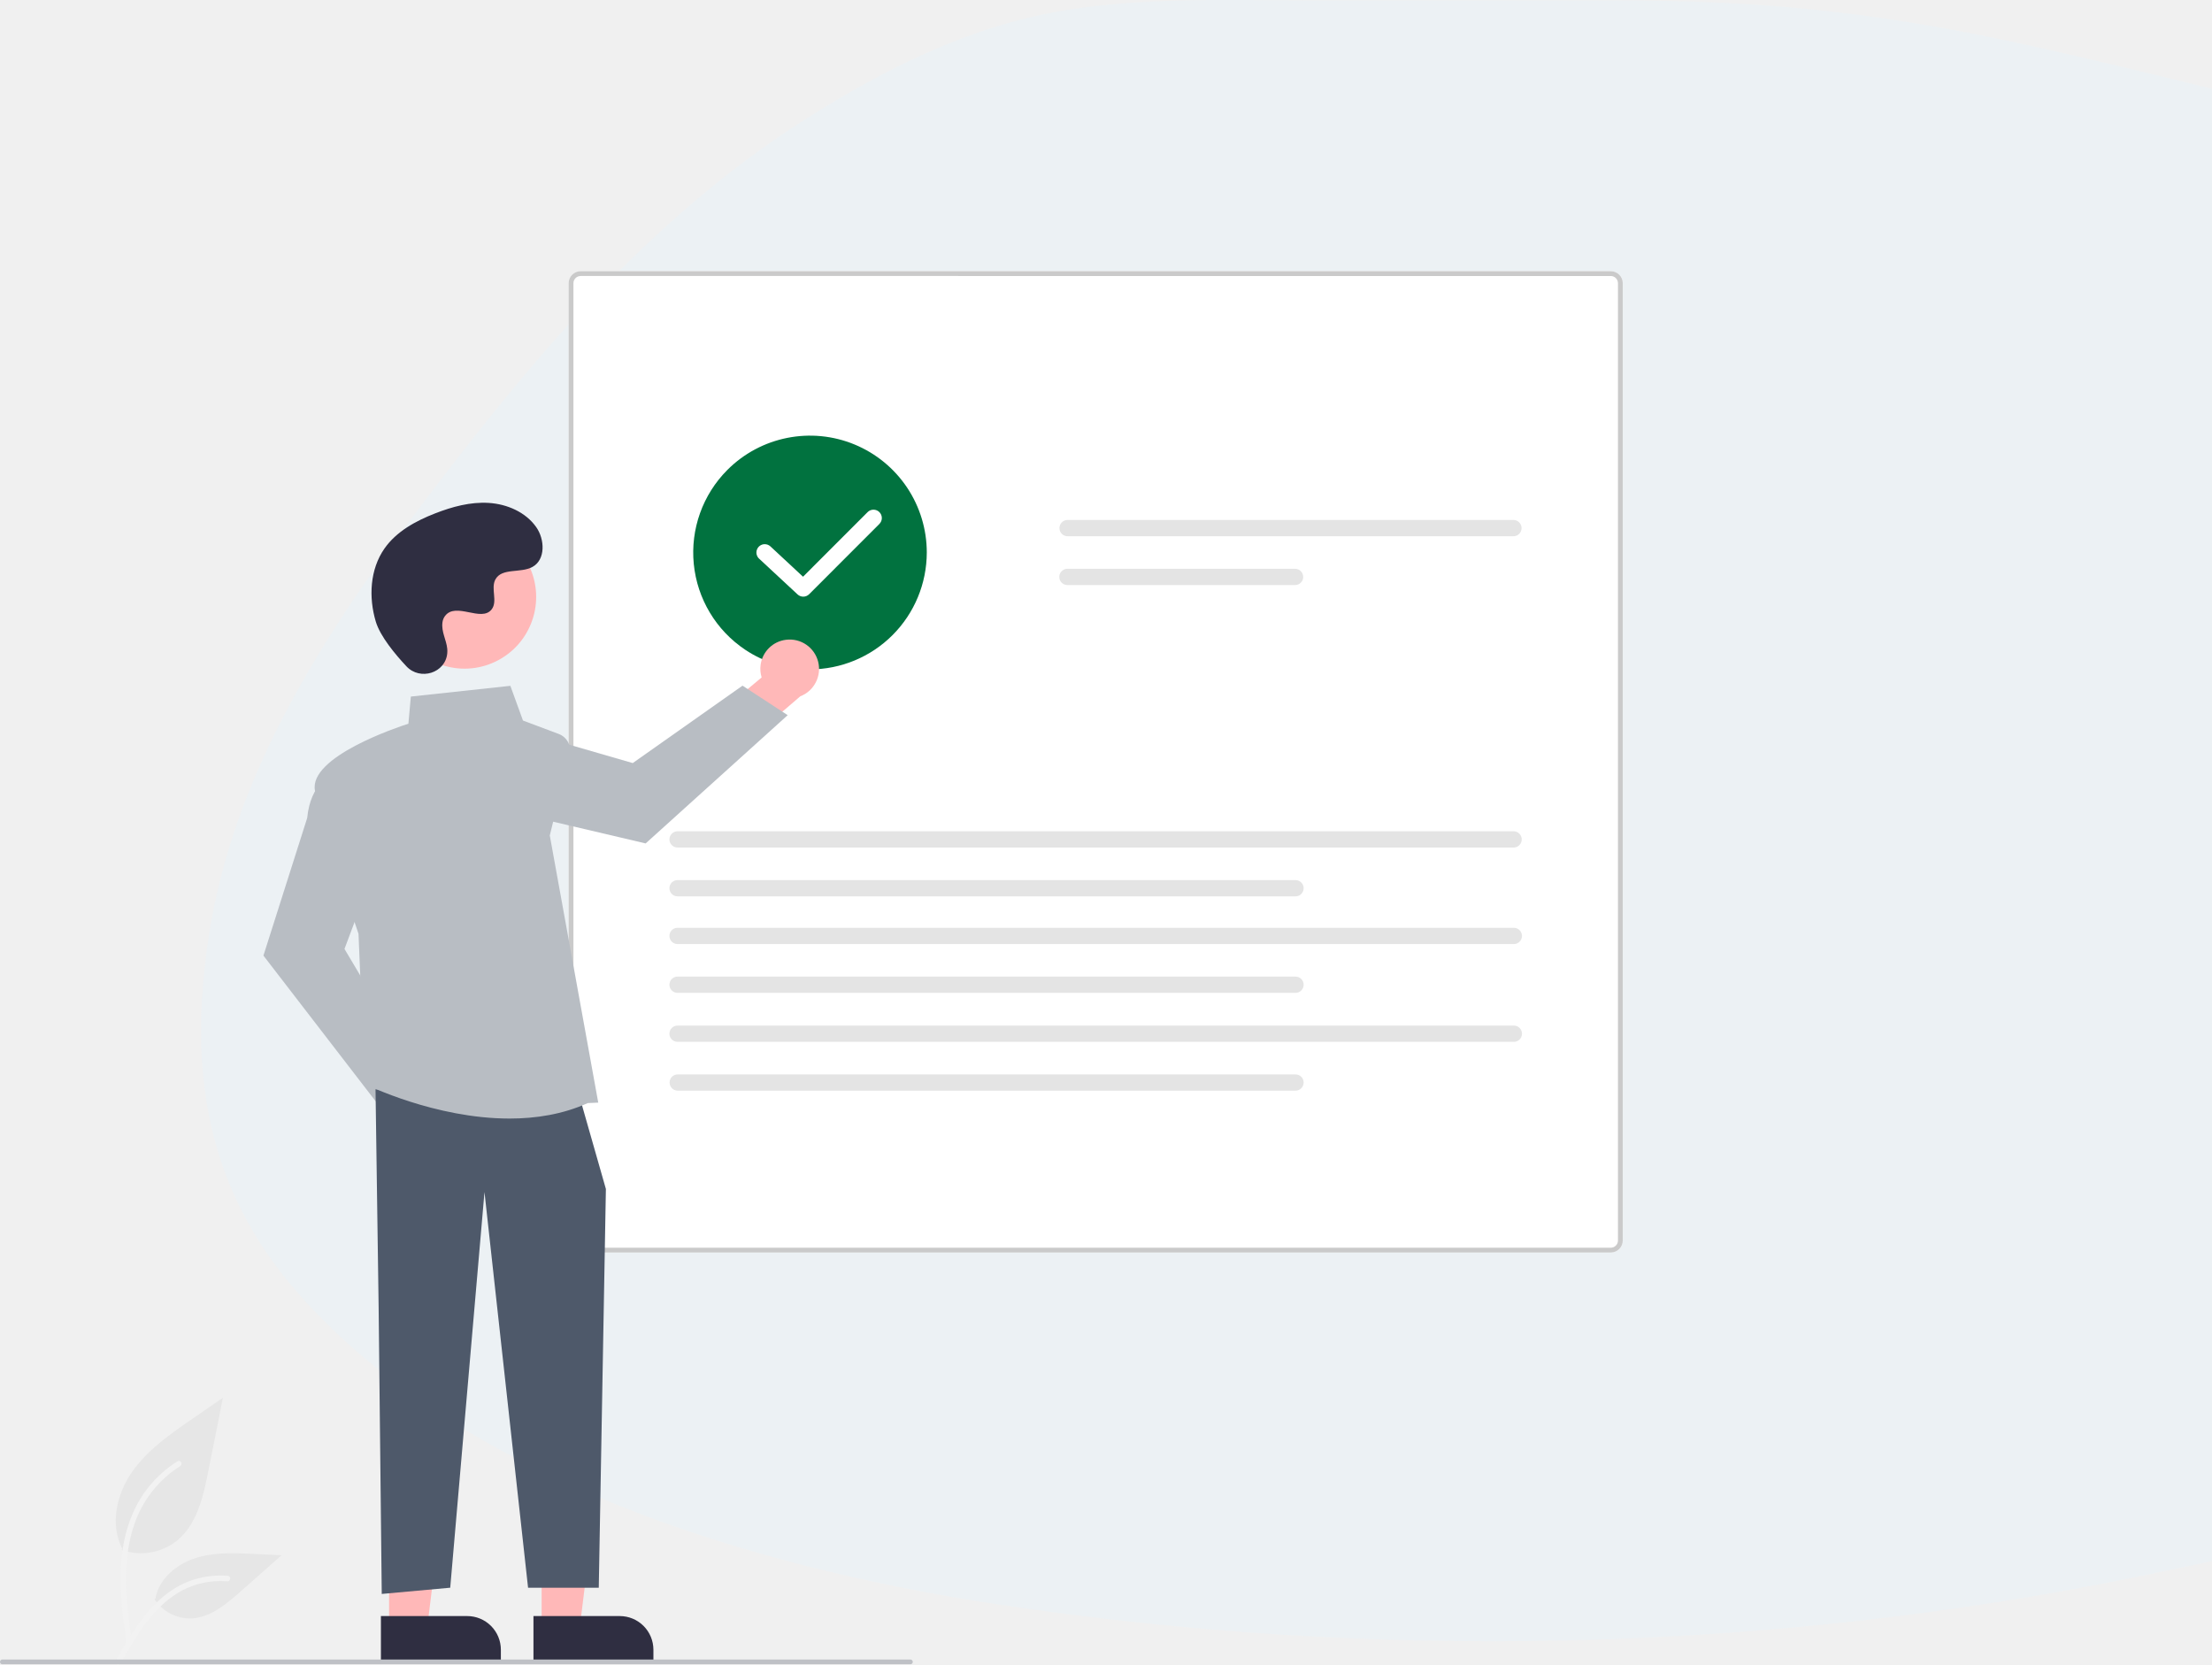
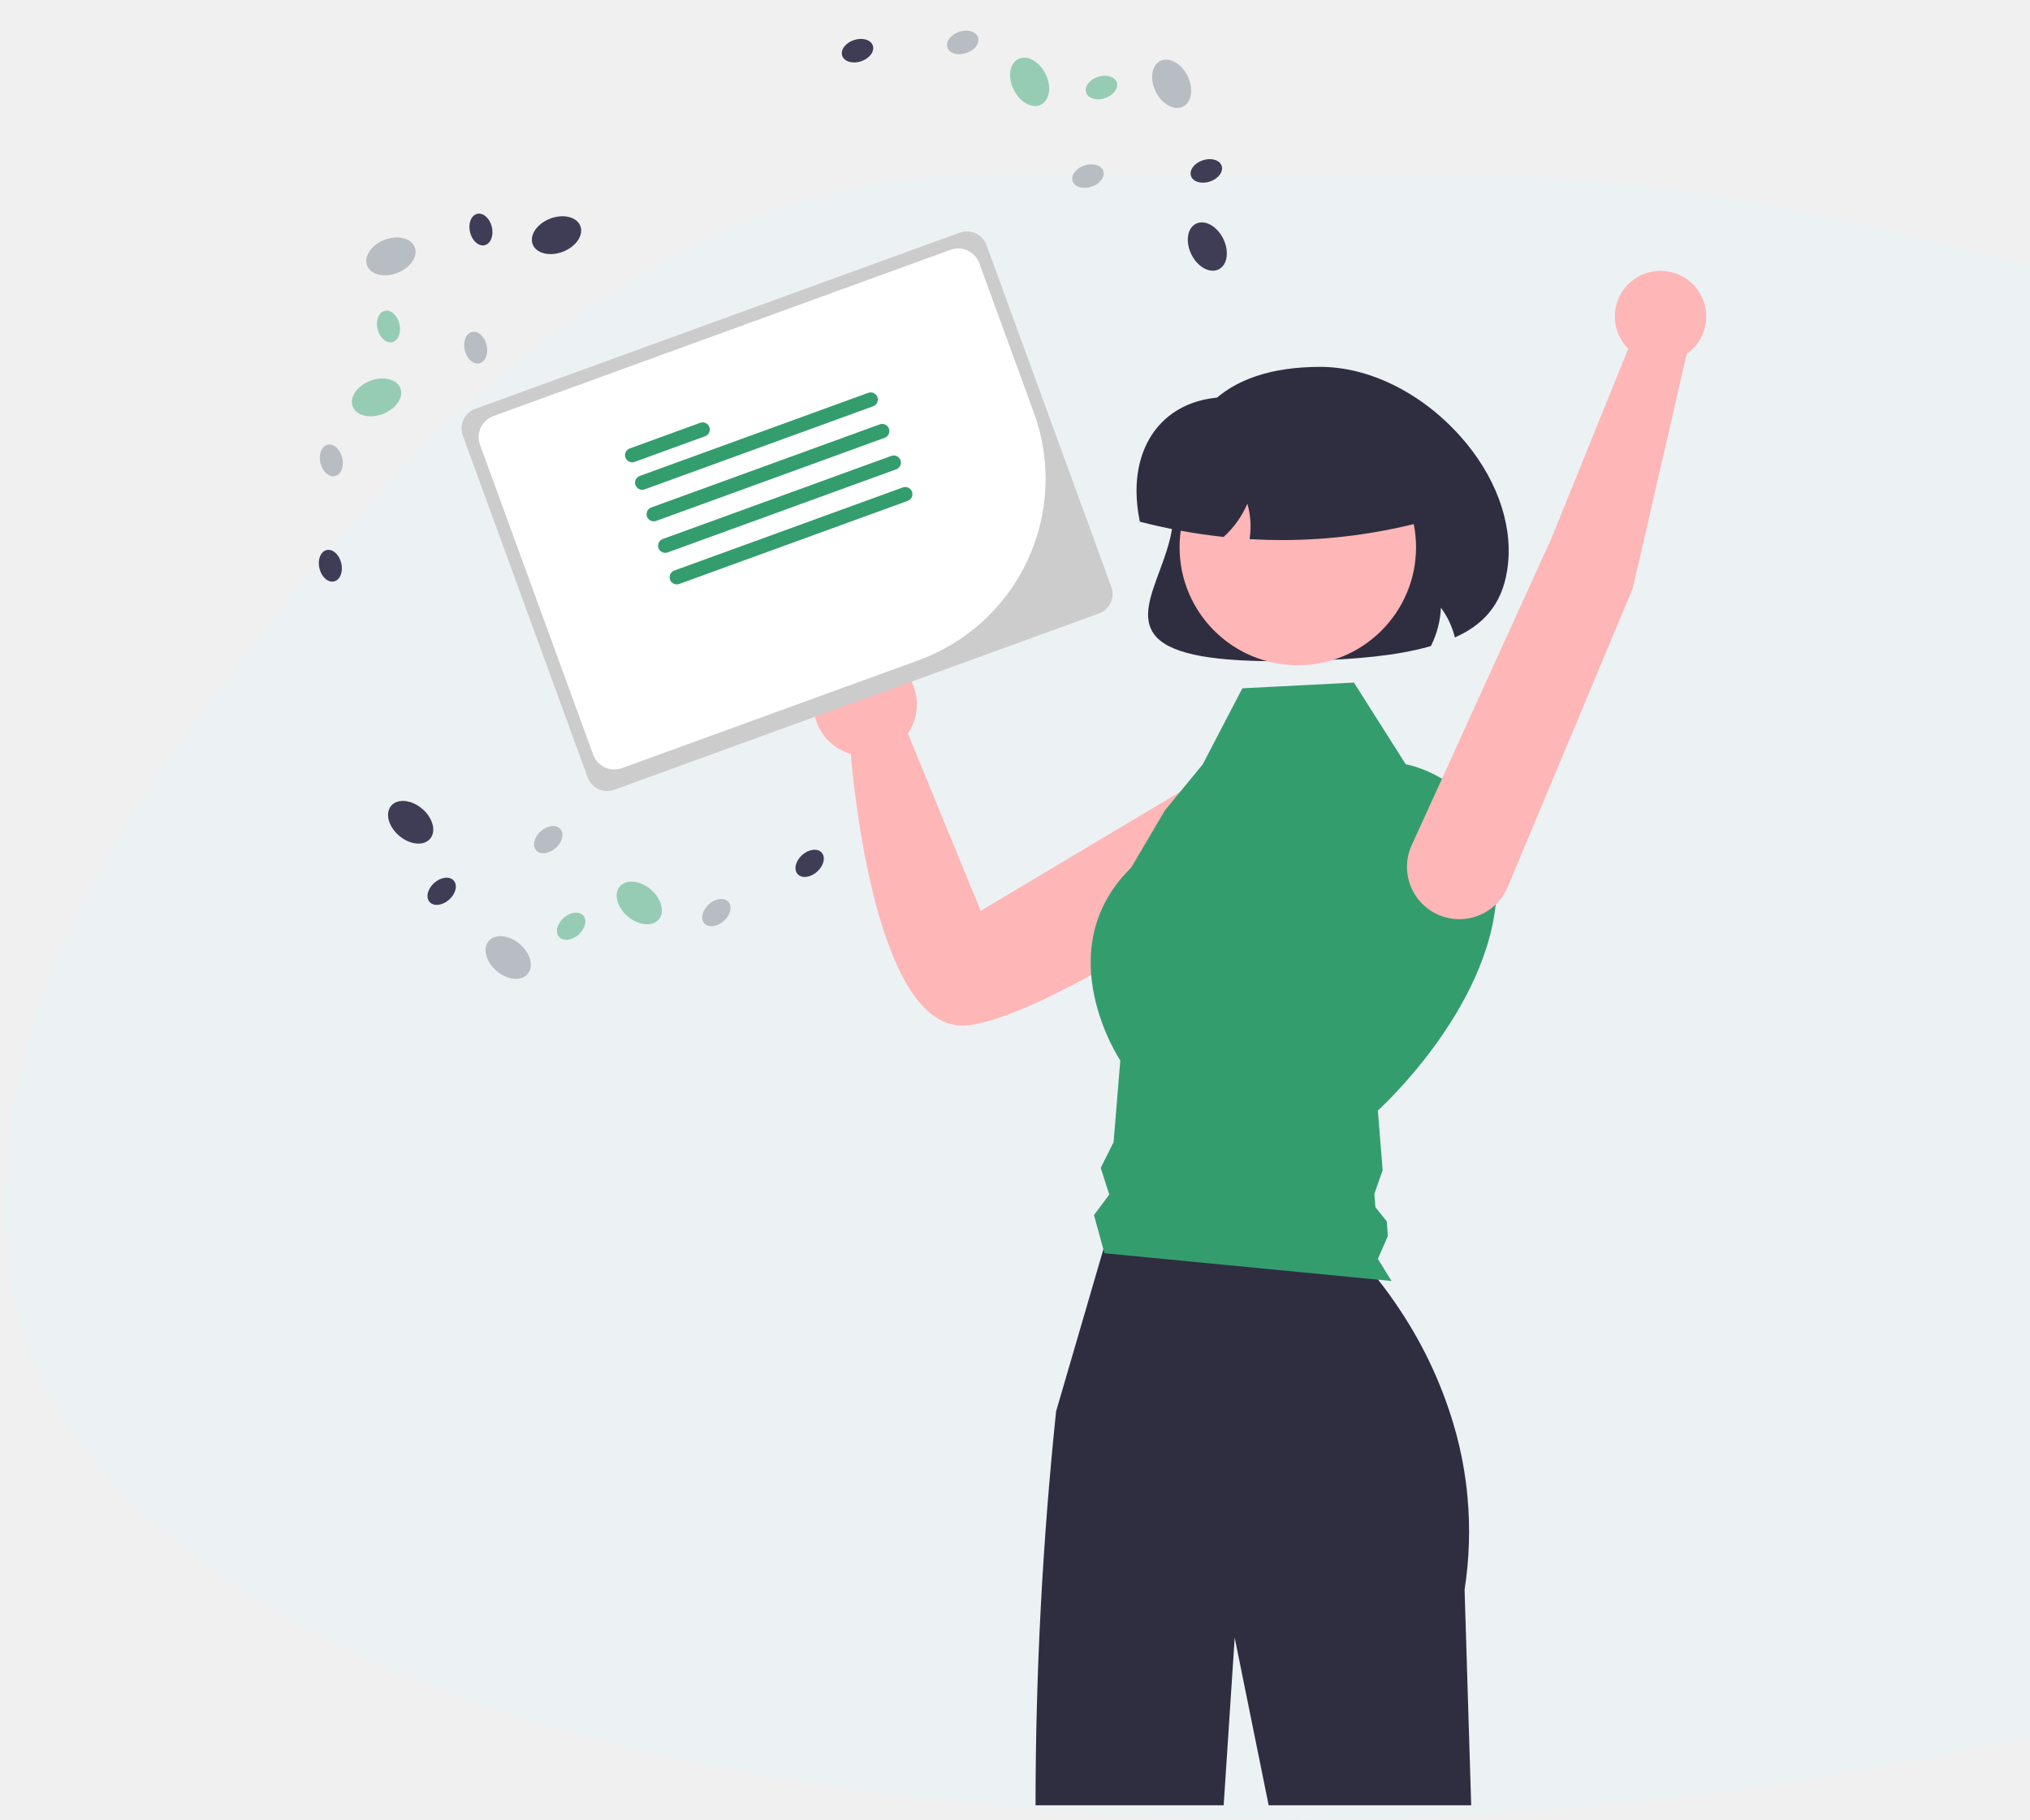
- <svg xmlns="http://www.w3.org/2000/svg" width="473" height="356" fill="none">
-   <mask id="a" style="mask-type:alpha" maskUnits="userSpaceOnUse" x="0" y="0" width="473" height="356">
-     <path fill="#C4C4C4" d="M0 0h473v356H0z" />
+ <svg xmlns="http://www.w3.org/2000/svg" width="433" height="388" viewBox="0 0 433 388" fill="none">
+   <mask id="mask0_2608_169245" style="mask-type:alpha" maskUnits="userSpaceOnUse" x="0" y="0" width="433" height="388">
+     <rect width="433" height="388" fill="#D9D9D9" />
  </mask>
-   <g mask="url(#a)">
-     <path d="M281.216.094h65.355c52.669 0 81.792 8.074 132.146 20.264 61.808 14.963 126.445 24.43 167.841 71.36 24.305 27.557 46.836 60.114 49.267 95.629 2.12 30.977-15.235 56.486-41.726 76.177-54.269 40.336-129.555 59.89-197.646 73.8-79.053 16.15-163.234 17.903-243.321 5.754-53.862-8.17-114.507-27.123-149.096-66.17-20.393-23.021-23.673-48.562-19.391-76.677 5.083-33.379 23.289-62.797 44.24-90.562 23.442-31.065 49.034-62.515 83.956-84.558 16.542-10.441 34.497-19.529 54.798-22.89C245.155-.68 263.483.093 281.216.093Z" fill="#ECF1F4" />
-     <g clip-path="url(#b)">
-       <path d="M26.056 331.472a12.326 12.326 0 0 0 11.918-2.101c4.174-3.506 5.483-9.281 6.547-14.629l3.15-15.821-6.594 4.544c-4.742 3.268-9.591 6.64-12.874 11.373-3.284 4.733-4.716 11.195-2.079 16.316" fill="#E6E6E6" />
-       <path d="M27.075 351.727c-.83-6.051-1.684-12.181-1.1-18.297.517-5.432 2.173-10.736 5.544-15.088a25.101 25.101 0 0 1 6.434-5.835c.643-.406 1.236.614.595 1.019a23.852 23.852 0 0 0-9.43 11.387c-2.054 5.226-2.384 10.924-2.03 16.476.214 3.357.668 6.692 1.124 10.024a.612.612 0 0 1-.412.725.591.591 0 0 1-.725-.412v.001Z" fill="#F2F2F2" />
-       <path d="M33.049 342.017a9.082 9.082 0 0 0 7.916 4.09c4.008-.19 7.348-2.989 10.355-5.647l8.894-7.859-5.886-.282c-4.234-.203-8.576-.393-12.609.915-4.032 1.308-7.75 4.451-8.487 8.628" fill="#E6E6E6" />
-       <path d="M24.729 355.205c3.995-7.075 8.63-14.939 16.911-17.452a18.862 18.862 0 0 1 7.113-.735c.755.065.566 1.23-.187 1.165a17.518 17.518 0 0 0-11.352 3.006c-3.2 2.18-5.692 5.211-7.801 8.425-1.292 1.97-2.45 4.022-3.607 6.072-.37.655-1.451.182-1.077-.481Z" fill="#F2F2F2" />
-       <path d="M344.44 267.86H124.155a2.565 2.565 0 0 1-2.56-2.562V60.562a2.567 2.567 0 0 1 2.56-2.562H344.44a2.563 2.563 0 0 1 2.56 2.562v204.735a2.562 2.562 0 0 1-2.56 2.562v.001Z" fill="#fff" />
-       <path d="M344.44 267.86H124.155a2.565 2.565 0 0 1-2.56-2.562V60.562a2.567 2.567 0 0 1 2.56-2.562H344.44a2.563 2.563 0 0 1 2.56 2.562v204.735a2.562 2.562 0 0 1-2.56 2.562v.001ZM124.155 59.023a1.54 1.54 0 0 0-1.535 1.536v204.738a1.54 1.54 0 0 0 1.535 1.536H344.44a1.54 1.54 0 0 0 1.535-1.536V60.562a1.54 1.54 0 0 0-1.535-1.536l-220.285-.003Z" fill="#CACACA" />
-       <path d="M228.243 111.201a1.74 1.74 0 0 0 0 3.479h95.38a1.738 1.738 0 0 0 0-3.479h-95.38ZM228.243 121.64a1.741 1.741 0 0 0-1.227 2.968c.326.326.767.51 1.227.511h48.693a1.738 1.738 0 0 0 1.734-1.74 1.74 1.74 0 0 0-1.734-1.739h-48.693ZM144.878 177.775a1.742 1.742 0 0 0-1.734 1.74 1.742 1.742 0 0 0 1.734 1.74h178.838a1.741 1.741 0 0 0 0-3.48H144.878ZM144.878 188.214a1.738 1.738 0 0 0-1.734 1.739 1.74 1.74 0 0 0 1.734 1.74h132.151a1.738 1.738 0 0 0 1.734-1.74 1.74 1.74 0 0 0-1.734-1.739H144.878ZM144.878 198.416a1.738 1.738 0 0 0-1.734 1.74 1.74 1.74 0 0 0 1.734 1.739h178.838a1.737 1.737 0 0 0 1.734-1.739 1.741 1.741 0 0 0-1.734-1.74H144.878ZM144.878 208.855a1.742 1.742 0 0 0-1.227 2.969c.325.326.766.51 1.227.511h132.151a1.738 1.738 0 0 0 1.734-1.74 1.742 1.742 0 0 0-1.734-1.74H144.878ZM144.878 219.329a1.738 1.738 0 0 0-1.734 1.74 1.74 1.74 0 0 0 1.734 1.739h178.838a1.737 1.737 0 0 0 1.734-1.739 1.741 1.741 0 0 0-1.734-1.74H144.878ZM144.878 229.768a1.74 1.74 0 0 0 0 3.479h132.151a1.738 1.738 0 0 0 1.734-1.74 1.74 1.74 0 0 0-1.734-1.739H144.878Z" fill="#E4E4E4" />
-       <path d="M173.204 143.153a24.961 24.961 0 0 1-13.874-4.212 25.009 25.009 0 0 1-3.785-38.454 24.964 24.964 0 0 1 27.216-5.418 24.98 24.98 0 0 1 11.208 9.205 25.008 25.008 0 0 1 4.209 13.886 25.031 25.031 0 0 1-7.323 17.664 24.994 24.994 0 0 1-17.651 7.329Z" fill="#01723F" />
-       <path d="M97.396 237.656a6.25 6.25 0 0 0-4.916-5.811 6.234 6.234 0 0 0-2.705.015l-8.255-11.642-8.292 3.295 11.888 16.277a6.275 6.275 0 0 0 12.28-2.134Z" fill="#A0616A" />
-       <path d="M81.308 236.793 56.33 204.364l9.359-29.437c.686-7.401 5.313-9.468 5.51-9.552l.3-.129 8.144 21.735-5.98 15.958 14.678 24.704-7.033 9.15Z" fill="#B8BDC3" />
-       <path d="M168.051 136.825a6.236 6.236 0 0 0-5.408 5.354 6.253 6.253 0 0 0 .223 2.698l-10.96 9.137 3.924 8.02 15.297-13.121a6.282 6.282 0 0 0-3.076-12.088Z" fill="#FFB8B8" />
-       <path d="m168.435 152.944-30.376 27.43-30.049-7.063c-7.425-.112-9.842-4.569-9.941-4.759l-.152-.29 21.023-9.806 16.36 4.732 23.476-16.554 9.659 6.31Z" fill="#B8BDC3" />
-       <path d="M115.821 347.943h8.161l3.882-31.505-12.045.001.002 31.504Z" fill="#FFB8B8" />
-       <path d="m139.722 355.526-25.65.002v-9.918l18.453-.001c1.909 0 3.739.758 5.089 2.109a7.21 7.21 0 0 1 2.108 5.092v2.716Z" fill="#2F2E41" />
-       <path d="M83.201 347.943h8.162l3.882-31.505-12.045.001.001 31.504Z" fill="#FFB8B8" />
-       <path d="m107.103 355.526-25.65.002v-9.918l18.453-.001a7.19 7.19 0 0 1 5.089 2.109 7.22 7.22 0 0 1 1.56 2.336c.361.874.547 1.81.547 2.756l.001 2.716Z" fill="#2F2E41" />
-       <path d="m80.299 232.95.665 46.636.667 61.292 14.644-1.333 7.323-84.609 9.32 84.609h15.119l1.523-85.275-5.325-18.655-43.936-2.665Z" fill="#4E596A" />
-       <path d="M108.963 239.212c-15.935.002-30.603-7.216-30.8-7.315l-.165-.083-1.337-32.117c-.388-1.135-8.024-23.53-9.317-30.648-1.31-7.212 17.68-13.541 19.986-14.282l.523-5.801 21.28-2.295 2.697 7.423 7.635 2.865a3.779 3.779 0 0 1 2.34 4.44l-4.243 17.269 10.363 57.135-2.231.096c-5.348 2.417-11.119 3.313-16.731 3.313Z" fill="#B8BDC3" />
-       <path d="M106.675 141.117c7.425-4.062 10.154-13.379 6.095-20.81-4.059-7.431-13.368-10.162-20.793-6.1-7.426 4.062-10.154 13.379-6.095 20.81 4.058 7.431 13.368 10.162 20.793 6.1Z" fill="#FFB8B8" />
-       <path d="M86.917 142.507c2.92 3.113 8.342 1.442 8.723-2.811.03-.33.028-.662-.007-.992-.196-1.884-1.283-3.594-1.023-5.583.059-.495.243-.967.535-1.371 2.327-3.118 7.789 1.395 9.985-1.428 1.347-1.731-.236-4.456.797-6.391 1.364-2.553 5.404-1.294 7.937-2.692 2.819-1.556 2.65-5.884.795-8.516-2.263-3.211-6.23-4.924-10.148-5.171-3.918-.246-7.808.813-11.466 2.24-4.156 1.621-8.277 3.861-10.834 7.518-3.11 4.447-3.41 10.426-1.854 15.627.946 3.163 4.175 7.028 6.56 9.57Z" fill="#2F2E41" />
-       <path d="M194.692 355.922H.51a.509.509 0 0 1-.51-.511.508.508 0 0 1 .51-.51h194.182a.511.511 0 0 1 0 1.021Z" fill="#BFC1C6" />
-       <path d="M171.762 127.6c-.45 0-.884-.17-1.214-.478l-8.234-7.654a1.787 1.787 0 0 1 1.148-3.091c.473-.018.933.153 1.28.475l6.975 6.484 13.8-13.811a1.772 1.772 0 0 1 1.262-.528 1.79 1.79 0 0 1 1.788 1.789 1.8 1.8 0 0 1-.528 1.264l-15.015 15.027a1.784 1.784 0 0 1-1.262.523Z" fill="#fff" />
+   <g mask="url(#mask0_2608_169245)">
+     <path d="M239.216 37.094H304.571C357.24 37.094 386.363 45.168 436.717 57.358C498.525 72.32 563.162 81.788 604.558 128.719C628.863 156.275 651.394 188.832 653.825 224.347C655.945 255.324 638.59 280.833 612.099 300.524C557.83 340.86 482.544 360.414 414.453 374.324C335.4 390.474 251.219 392.227 171.132 380.078C117.27 371.908 56.626 352.955 22.036 313.908C1.643 290.887 -1.637 265.346 2.645 237.231C7.728 203.852 25.934 174.434 46.885 146.669C70.327 115.604 95.919 84.154 130.841 62.111C147.383 51.67 165.338 42.582 185.639 39.22C203.155 36.32 221.483 37.094 239.216 37.094Z" fill="#ECF1F4" />
+     <g clip-path="url(#clip0_2608_169245)">
+       <path d="M272.29 141.012C257.199 141.012 249.014 139.172 246.156 135.245C243.633 131.779 245.324 127.207 247.282 121.913C248.69 118.108 250.284 113.795 250.284 109.527C250.284 88.766 260.835 78.24 281.643 78.24C291.996 78.24 303.112 83.727 311.378 92.918C318.893 101.273 322.637 111.274 321.65 120.354C320.84 127.801 317.366 132.699 310.716 135.768L310.327 135.947L310.217 135.534C309.642 133.397 308.671 131.386 307.352 129.607C307.223 132.4 306.518 135.136 305.279 137.643L305.208 137.786L305.055 137.83C297.529 139.969 288.597 140.548 281.657 140.814C278.278 140.945 275.156 141.011 272.29 141.012Z" fill="#2F2E41" />
+       <path d="M276.403 169.938C275.824 168.242 274.849 166.707 273.557 165.463C272.266 164.218 270.695 163.298 268.976 162.78C267.256 162.262 265.438 162.161 263.672 162.484C261.906 162.808 260.242 163.547 258.819 164.641L209.182 194.25L193.649 156.437C194.962 154.516 195.63 152.231 195.56 149.907C195.489 147.584 194.683 145.343 193.257 143.505C191.831 141.667 189.858 140.327 187.622 139.677C185.385 139.027 183 139.1 180.807 139.886C178.615 140.672 176.729 142.131 175.419 144.053C174.109 145.975 173.443 148.262 173.516 150.585C173.589 152.908 174.397 155.149 175.826 156.985C177.254 158.821 179.228 160.159 181.465 160.807C182.423 171.711 187.743 220.448 206.252 218.676C221.809 217.187 260.444 191.515 272.444 182.614C274.364 181.191 275.782 179.197 276.493 176.919C277.205 174.641 277.173 172.197 276.403 169.938Z" fill="#FFB6B6" />
+       <path d="M313.808 385H270.606L263.361 349.261L261.011 385H220.88C220.895 356.933 222.36 328.886 225.27 300.97L225.767 299.28L226.553 296.575L227.05 294.878L235.355 266.424L236.011 264.166H286.018C288.896 266.863 291.55 269.788 293.955 272.912C294.77 273.948 295.621 275.07 296.493 276.278C297.098 277.134 297.726 278.033 298.353 278.975C303.925 287.252 308.09 296.389 310.68 306.019V306.026C311.12 307.673 311.509 309.359 311.848 311.083V311.09C312.15 312.622 312.417 314.176 312.626 315.765C312.785 316.923 312.922 318.095 313.023 319.282C313.624 325.857 313.413 332.481 312.395 339.004L313.808 385Z" fill="#2F2E41" />
+       <path d="M84.749 58.202C87.555 57.119 89.216 54.661 88.461 52.714C87.706 50.767 84.819 50.067 82.013 51.15C79.207 52.234 77.545 54.691 78.301 56.638C79.056 58.586 81.943 59.286 84.749 58.202Z" fill="#B8BDC3" />
+       <path d="M120.075 53.681C122.88 52.597 124.542 50.14 123.787 48.193C123.031 46.245 120.144 45.545 117.339 46.629C114.533 47.712 112.871 50.17 113.626 52.117C114.382 54.064 117.269 54.764 120.075 53.681Z" fill="#3F3D56" />
+       <path d="M81.685 88.273C84.491 87.189 86.153 84.732 85.397 82.785C84.642 80.837 81.755 80.137 78.949 81.221C76.144 82.304 74.481 84.761 75.237 86.709C75.993 88.656 78.879 89.356 81.685 88.273Z" fill="#97CCB4" />
+       <path d="M71.466 101.537C72.753 101.233 73.441 99.49 73.003 97.644C72.565 95.798 71.167 94.548 69.88 94.852C68.593 95.156 67.904 96.899 68.342 98.745C68.78 100.591 70.178 101.841 71.466 101.537Z" fill="#B8BDC3" />
+       <path d="M71.255 123.994C72.543 123.69 73.231 121.947 72.793 120.101C72.355 118.255 70.957 117.005 69.669 117.309C68.382 117.613 67.694 119.356 68.132 121.202C68.57 123.048 69.968 124.298 71.255 123.994Z" fill="#3F3D56" />
+       <path d="M102.26 77.481C103.547 77.177 104.235 75.433 103.797 73.587C103.359 71.741 101.961 70.491 100.674 70.795C99.387 71.099 98.698 72.842 99.136 74.688C99.574 76.534 100.973 77.784 102.26 77.481Z" fill="#B8BDC3" />
+       <path d="M83.655 72.973C84.942 72.669 85.63 70.926 85.192 69.08C84.754 67.234 83.356 65.983 82.069 66.287C80.782 66.591 80.093 68.334 80.531 70.18C80.969 72.026 82.368 73.277 83.655 72.973Z" fill="#97CCB4" />
+       <path d="M103.375 52.294C104.662 51.99 105.35 50.247 104.912 48.401C104.474 46.555 103.076 45.304 101.789 45.608C100.502 45.912 99.813 47.655 100.251 49.502C100.689 51.347 102.088 52.598 103.375 52.294Z" fill="#3F3D56" />
+       <path d="M112.546 207.722C113.903 206.132 113.145 203.266 110.854 201.32C108.563 199.374 105.606 199.086 104.25 200.676C102.893 202.266 103.651 205.133 105.942 207.078C108.233 209.024 111.19 209.312 112.546 207.722Z" fill="#B8BDC3" />
+       <path d="M91.741 178.881C93.098 177.291 92.34 174.424 90.049 172.479C87.758 170.533 84.801 170.245 83.445 171.835C82.088 173.425 82.846 176.291 85.137 178.237C87.427 180.183 90.385 180.471 91.741 178.881Z" fill="#3F3D56" />
+       <path d="M140.508 196.092C141.865 194.502 141.107 191.636 138.816 189.69C136.525 187.744 133.568 187.456 132.212 189.046C130.855 190.636 131.613 193.503 133.904 195.448C136.195 197.394 139.151 197.682 140.508 196.092Z" fill="#97CCB4" />
+       <path d="M154.399 196.41C155.818 195.147 156.253 193.325 155.373 192.34C154.492 191.356 152.628 191.582 151.209 192.845C149.791 194.108 149.355 195.93 150.236 196.915C151.116 197.9 152.98 197.674 154.399 196.41Z" fill="#B8BDC3" />
+       <path d="M174.292 185.902C175.71 184.639 176.146 182.817 175.265 181.832C174.385 180.848 172.521 181.073 171.102 182.337C169.684 183.6 169.248 185.422 170.128 186.407C171.009 187.391 172.873 187.165 174.292 185.902Z" fill="#3F3D56" />
+       <path d="M118.534 180.847C119.953 179.584 120.388 177.761 119.508 176.777C118.627 175.792 116.763 176.018 115.344 177.281C113.926 178.545 113.49 180.367 114.371 181.351C115.251 182.336 117.115 182.11 118.534 180.847Z" fill="#B8BDC3" />
+       <path d="M123.42 199.317C124.838 198.054 125.274 196.231 124.393 195.247C123.513 194.262 121.649 194.488 120.23 195.751C118.812 197.015 118.376 198.837 119.256 199.821C120.137 200.806 122.001 200.58 123.42 199.317Z" fill="#97CCB4" />
+       <path d="M95.805 191.861C97.223 190.598 97.659 188.776 96.778 187.791C95.897 186.807 94.033 187.032 92.615 188.296C91.196 189.559 90.76 191.381 91.641 192.366C92.522 193.35 94.386 193.124 95.805 191.861Z" fill="#3F3D56" />
+       <path d="M252.316 22.745C254.194 21.823 254.64 18.893 253.312 16.199C251.984 13.505 249.386 12.069 247.507 12.991C245.629 13.912 245.183 16.843 246.511 19.536C247.839 22.23 250.438 23.666 252.316 22.745Z" fill="#B8BDC3" />
+       <path d="M259.925 57.459C261.803 56.537 262.249 53.607 260.921 50.913C259.594 48.219 256.995 46.783 255.117 47.705C253.239 48.626 252.793 51.557 254.12 54.25C255.448 56.944 258.047 58.38 259.925 57.459Z" fill="#3F3D56" />
+       <path d="M222.024 22.335C223.902 21.413 224.348 18.482 223.021 15.789C221.693 13.095 219.094 11.659 217.216 12.58C215.338 13.502 214.892 16.432 216.22 19.126C217.547 21.82 220.146 23.256 222.024 22.335Z" fill="#97CCB4" />
+       <path d="M206.103 11.318C207.907 10.721 209.033 9.222 208.617 7.969C208.2 6.716 206.4 6.185 204.595 6.782C202.79 7.379 201.665 8.878 202.081 10.131C202.497 11.384 204.298 11.915 206.103 11.318Z" fill="#B8BDC3" />
+       <path d="M183.663 13.077C185.468 12.48 186.593 10.98 186.177 9.728C185.761 8.475 183.96 7.944 182.155 8.541C180.351 9.138 179.225 10.637 179.641 11.89C180.058 13.142 181.858 13.674 183.663 13.077Z" fill="#3F3D56" />
+       <path d="M232.819 39.817C234.624 39.22 235.75 37.72 235.333 36.468C234.917 35.215 233.116 34.683 231.312 35.28C229.507 35.877 228.381 37.377 228.798 38.63C229.214 39.882 231.014 40.414 232.819 39.817Z" fill="#B8BDC3" />
+       <path d="M235.69 20.93C237.494 20.333 238.62 18.834 238.204 17.581C237.788 16.328 235.987 15.797 234.182 16.394C232.377 16.991 231.252 18.49 231.668 19.743C232.084 20.996 233.885 21.527 235.69 20.93Z" fill="#97CCB4" />
+       <path d="M258.064 38.718C259.868 38.121 260.994 36.622 260.578 35.369C260.162 34.116 258.361 33.585 256.556 34.182C254.751 34.779 253.626 36.278 254.042 37.531C254.458 38.784 256.259 39.315 258.064 38.718Z" fill="#3F3D56" />
+       <path d="M264.991 146.792L288.792 145.568L299.847 162.997C299.847 162.997 320.647 166.466 319.205 190.921C317.763 215.375 293.898 236.834 293.898 236.834L294.918 249.569L293.146 254.62L293.373 257.457L295.79 260.46L296.039 263.567L293.898 268.481L296.81 273.187L235.583 267.269L233.344 259.131L236.61 254.761L234.785 249.062L237.528 243.58L238.958 226.166C238.958 226.166 223.312 202.713 241.273 185.048L248.482 172.821L256.548 163.002L264.991 146.792Z" fill="#349D6E" />
+       <path d="M276.824 141.871C290.752 141.871 302.043 130.605 302.043 116.708C302.043 102.811 290.752 91.546 276.824 91.546C262.895 91.546 251.604 102.811 251.604 116.708C251.604 130.605 262.895 141.871 276.824 141.871Z" fill="#FFB6B6" />
+       <path d="M273.447 115.183C271.274 115.183 269.102 115.122 266.931 115L266.543 114.978L266.594 114.594C266.914 112.192 266.734 109.75 266.065 107.421C264.93 110.073 263.241 112.453 261.111 114.403L260.99 114.513L260.828 114.495C254.933 113.852 249.09 112.789 243.347 111.314L243.127 111.258L243.083 111.036C242.654 108.934 242.432 106.795 242.419 104.65C242.419 97.95 244.854 92.31 249.276 88.771C254.088 84.918 260.986 83.733 268.706 85.432H293.393C296.107 85.435 298.709 86.512 300.628 88.427C302.547 90.342 303.627 92.938 303.63 95.646V111.243L303.36 111.314C293.596 113.874 283.543 115.174 273.447 115.183Z" fill="#2F2E41" />
+       <path d="M101.363 87.194C100.258 87.597 99.358 88.421 98.861 89.486C98.364 90.55 98.311 91.767 98.713 92.871L125.344 165.781C125.748 166.883 126.575 167.781 127.641 168.277C128.708 168.772 129.928 168.826 131.034 168.425L234.396 130.84C235.502 130.437 236.401 129.613 236.898 128.549C237.395 127.484 237.448 126.267 237.047 125.164L210.415 52.254C210.011 51.151 209.185 50.254 208.118 49.758C207.051 49.262 205.831 49.209 204.725 49.609L101.363 87.194Z" fill="#CCCCCC" />
+       <path d="M195.927 140.809L132.659 163.815C131.468 164.246 130.155 164.189 129.007 163.655C127.859 163.122 126.97 162.155 126.535 160.969L102.38 94.84C101.948 93.653 102.005 92.342 102.54 91.197C103.075 90.051 104.043 89.164 105.233 88.73L202.754 53.27C203.945 52.838 205.258 52.896 206.406 53.429C207.554 53.963 208.443 54.929 208.878 56.116L220.549 88.068C224.281 98.321 223.784 109.631 219.169 119.518C214.553 129.406 206.194 137.063 195.927 140.809V140.809Z" fill="white" />
+       <path d="M150.402 93.037L135.367 98.504C135.179 98.572 134.979 98.603 134.778 98.595C134.578 98.586 134.381 98.538 134.199 98.453C134.017 98.369 133.854 98.249 133.718 98.102C133.582 97.954 133.477 97.781 133.408 97.593C133.34 97.405 133.309 97.206 133.317 97.005C133.326 96.805 133.374 96.609 133.459 96.427C133.544 96.246 133.663 96.083 133.811 95.948C133.959 95.812 134.132 95.707 134.321 95.639L149.356 90.172C149.736 90.033 150.157 90.052 150.524 90.222C150.891 90.393 151.176 90.702 151.315 91.082C151.453 91.462 151.435 91.882 151.264 92.248C151.093 92.615 150.783 92.898 150.402 93.037H150.402Z" fill="#349D6E" />
+       <path d="M186.245 86.641L137.507 104.363C137.319 104.432 137.119 104.463 136.918 104.454C136.717 104.446 136.52 104.398 136.338 104.313C136.156 104.229 135.992 104.109 135.857 103.962C135.721 103.814 135.615 103.641 135.547 103.453C135.478 103.265 135.447 103.065 135.456 102.865C135.465 102.664 135.513 102.468 135.598 102.286C135.683 102.105 135.803 101.942 135.951 101.806C136.099 101.671 136.272 101.566 136.461 101.498L185.199 83.776C185.387 83.707 185.587 83.677 185.788 83.685C185.988 83.694 186.185 83.742 186.367 83.826C186.549 83.911 186.712 84.03 186.848 84.178C186.984 84.325 187.089 84.498 187.158 84.686C187.226 84.874 187.257 85.074 187.249 85.274C187.24 85.474 187.192 85.671 187.107 85.852C187.022 86.034 186.903 86.197 186.755 86.332C186.607 86.467 186.434 86.572 186.245 86.641V86.641Z" fill="#349D6E" />
+       <path d="M188.702 93.366L139.964 111.088C139.775 111.157 139.575 111.188 139.375 111.179C139.174 111.17 138.977 111.122 138.795 111.038C138.614 110.953 138.45 110.834 138.315 110.686C138.179 110.539 138.074 110.366 138.005 110.178C137.936 109.99 137.905 109.79 137.914 109.59C137.923 109.39 137.971 109.193 138.056 109.012C138.14 108.83 138.26 108.667 138.408 108.532C138.556 108.397 138.729 108.292 138.917 108.223L187.655 90.501C188.036 90.363 188.456 90.382 188.823 90.553C189.19 90.724 189.474 91.033 189.612 91.412C189.751 91.792 189.733 92.211 189.562 92.577C189.391 92.944 189.082 93.227 188.702 93.366V93.366Z" fill="#349D6E" />
+       <path d="M191.158 100.091L142.421 117.813C142.232 117.882 142.032 117.913 141.831 117.905C141.63 117.896 141.433 117.849 141.251 117.764C141.069 117.68 140.905 117.56 140.77 117.412C140.634 117.265 140.529 117.092 140.46 116.904C140.391 116.715 140.36 116.515 140.369 116.315C140.378 116.115 140.426 115.919 140.511 115.737C140.596 115.555 140.716 115.392 140.864 115.257C141.012 115.122 141.185 115.017 141.374 114.948L190.112 97.227C190.3 97.158 190.5 97.127 190.701 97.136C190.901 97.144 191.098 97.192 191.28 97.277C191.462 97.361 191.626 97.481 191.761 97.628C191.897 97.776 192.002 97.949 192.071 98.137C192.139 98.325 192.17 98.525 192.162 98.725C192.153 98.925 192.105 99.121 192.02 99.303C191.935 99.484 191.816 99.647 191.668 99.783C191.52 99.918 191.347 100.023 191.158 100.091V100.091Z" fill="#349D6E" />
+       <path d="M193.615 106.817L144.877 124.539C144.496 124.677 144.076 124.659 143.709 124.488C143.341 124.318 143.057 124.008 142.918 123.628C142.779 123.248 142.798 122.829 142.969 122.462C143.14 122.096 143.45 121.812 143.831 121.674L192.568 103.952C192.757 103.883 192.957 103.852 193.158 103.861C193.358 103.87 193.555 103.918 193.737 104.002C193.919 104.087 194.082 104.206 194.218 104.354C194.353 104.501 194.459 104.674 194.527 104.862C194.596 105.05 194.627 105.25 194.618 105.45C194.61 105.65 194.562 105.847 194.477 106.028C194.392 106.21 194.272 106.373 194.124 106.508C193.977 106.643 193.803 106.748 193.615 106.817H193.615Z" fill="#349D6E" />
+       <path d="M348.259 125.494L321.575 189.206C320.437 191.902 318.281 194.043 315.574 195.167C312.868 196.292 309.826 196.309 307.106 195.216C305.7 194.65 304.423 193.805 303.354 192.731C302.285 191.657 301.447 190.377 300.89 188.969C300.333 187.562 300.07 186.055 300.115 184.543C300.161 183.03 300.515 181.542 301.155 180.171L330.907 114.838L347.309 74.379C345.891 72.969 344.944 71.157 344.594 69.191C344.245 67.225 344.51 65.198 345.355 63.388C346.2 61.577 347.583 60.07 349.316 59.071C351.049 58.072 353.049 57.63 355.043 57.804C357.037 57.978 358.929 58.761 360.462 60.045C361.994 61.33 363.094 63.053 363.61 64.983C364.127 66.912 364.035 68.954 363.349 70.83C362.662 72.706 361.413 74.325 359.772 75.468L348.259 125.494Z" fill="#FFB6B6" />
    </g>
  </g>
  <defs>
-     <clipPath id="b">
-       <path fill="#fff" transform="translate(0 58)" d="M0 0h347v298H0z" />
+     <clipPath id="clip0_2608_169245">
+       <rect width="340" height="385" fill="white" transform="translate(68)" />
    </clipPath>
  </defs>
</svg>
